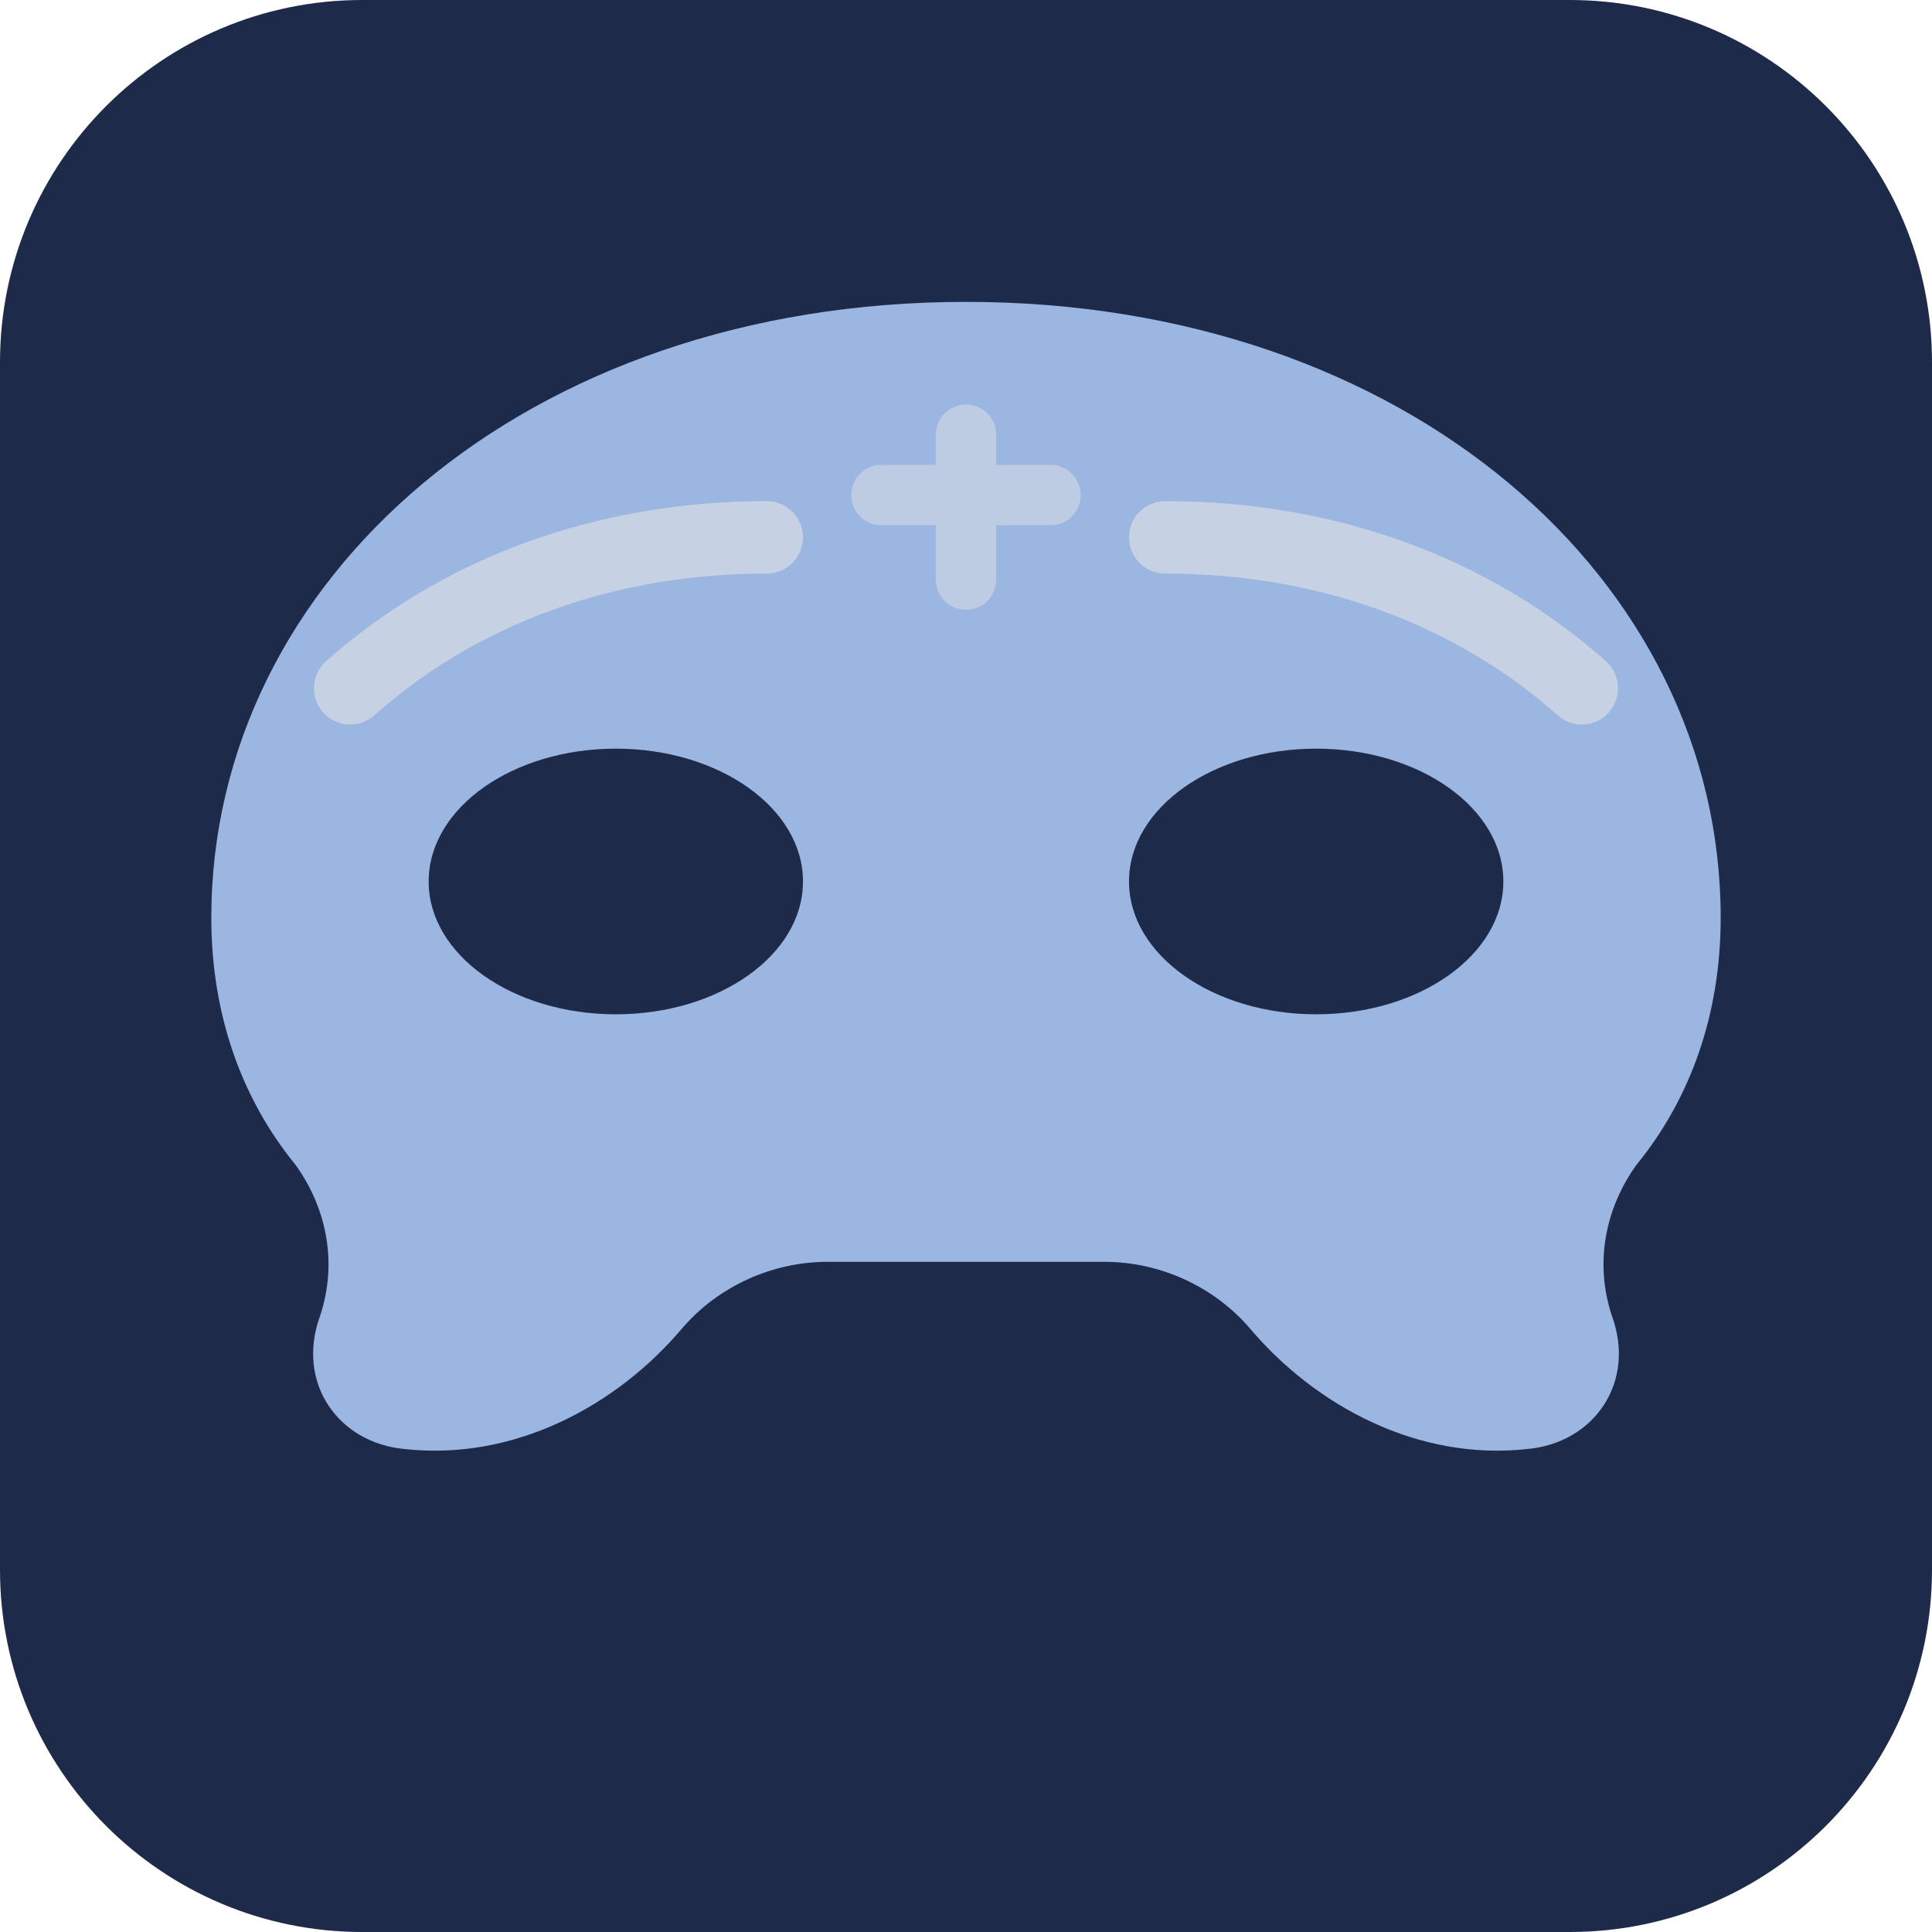
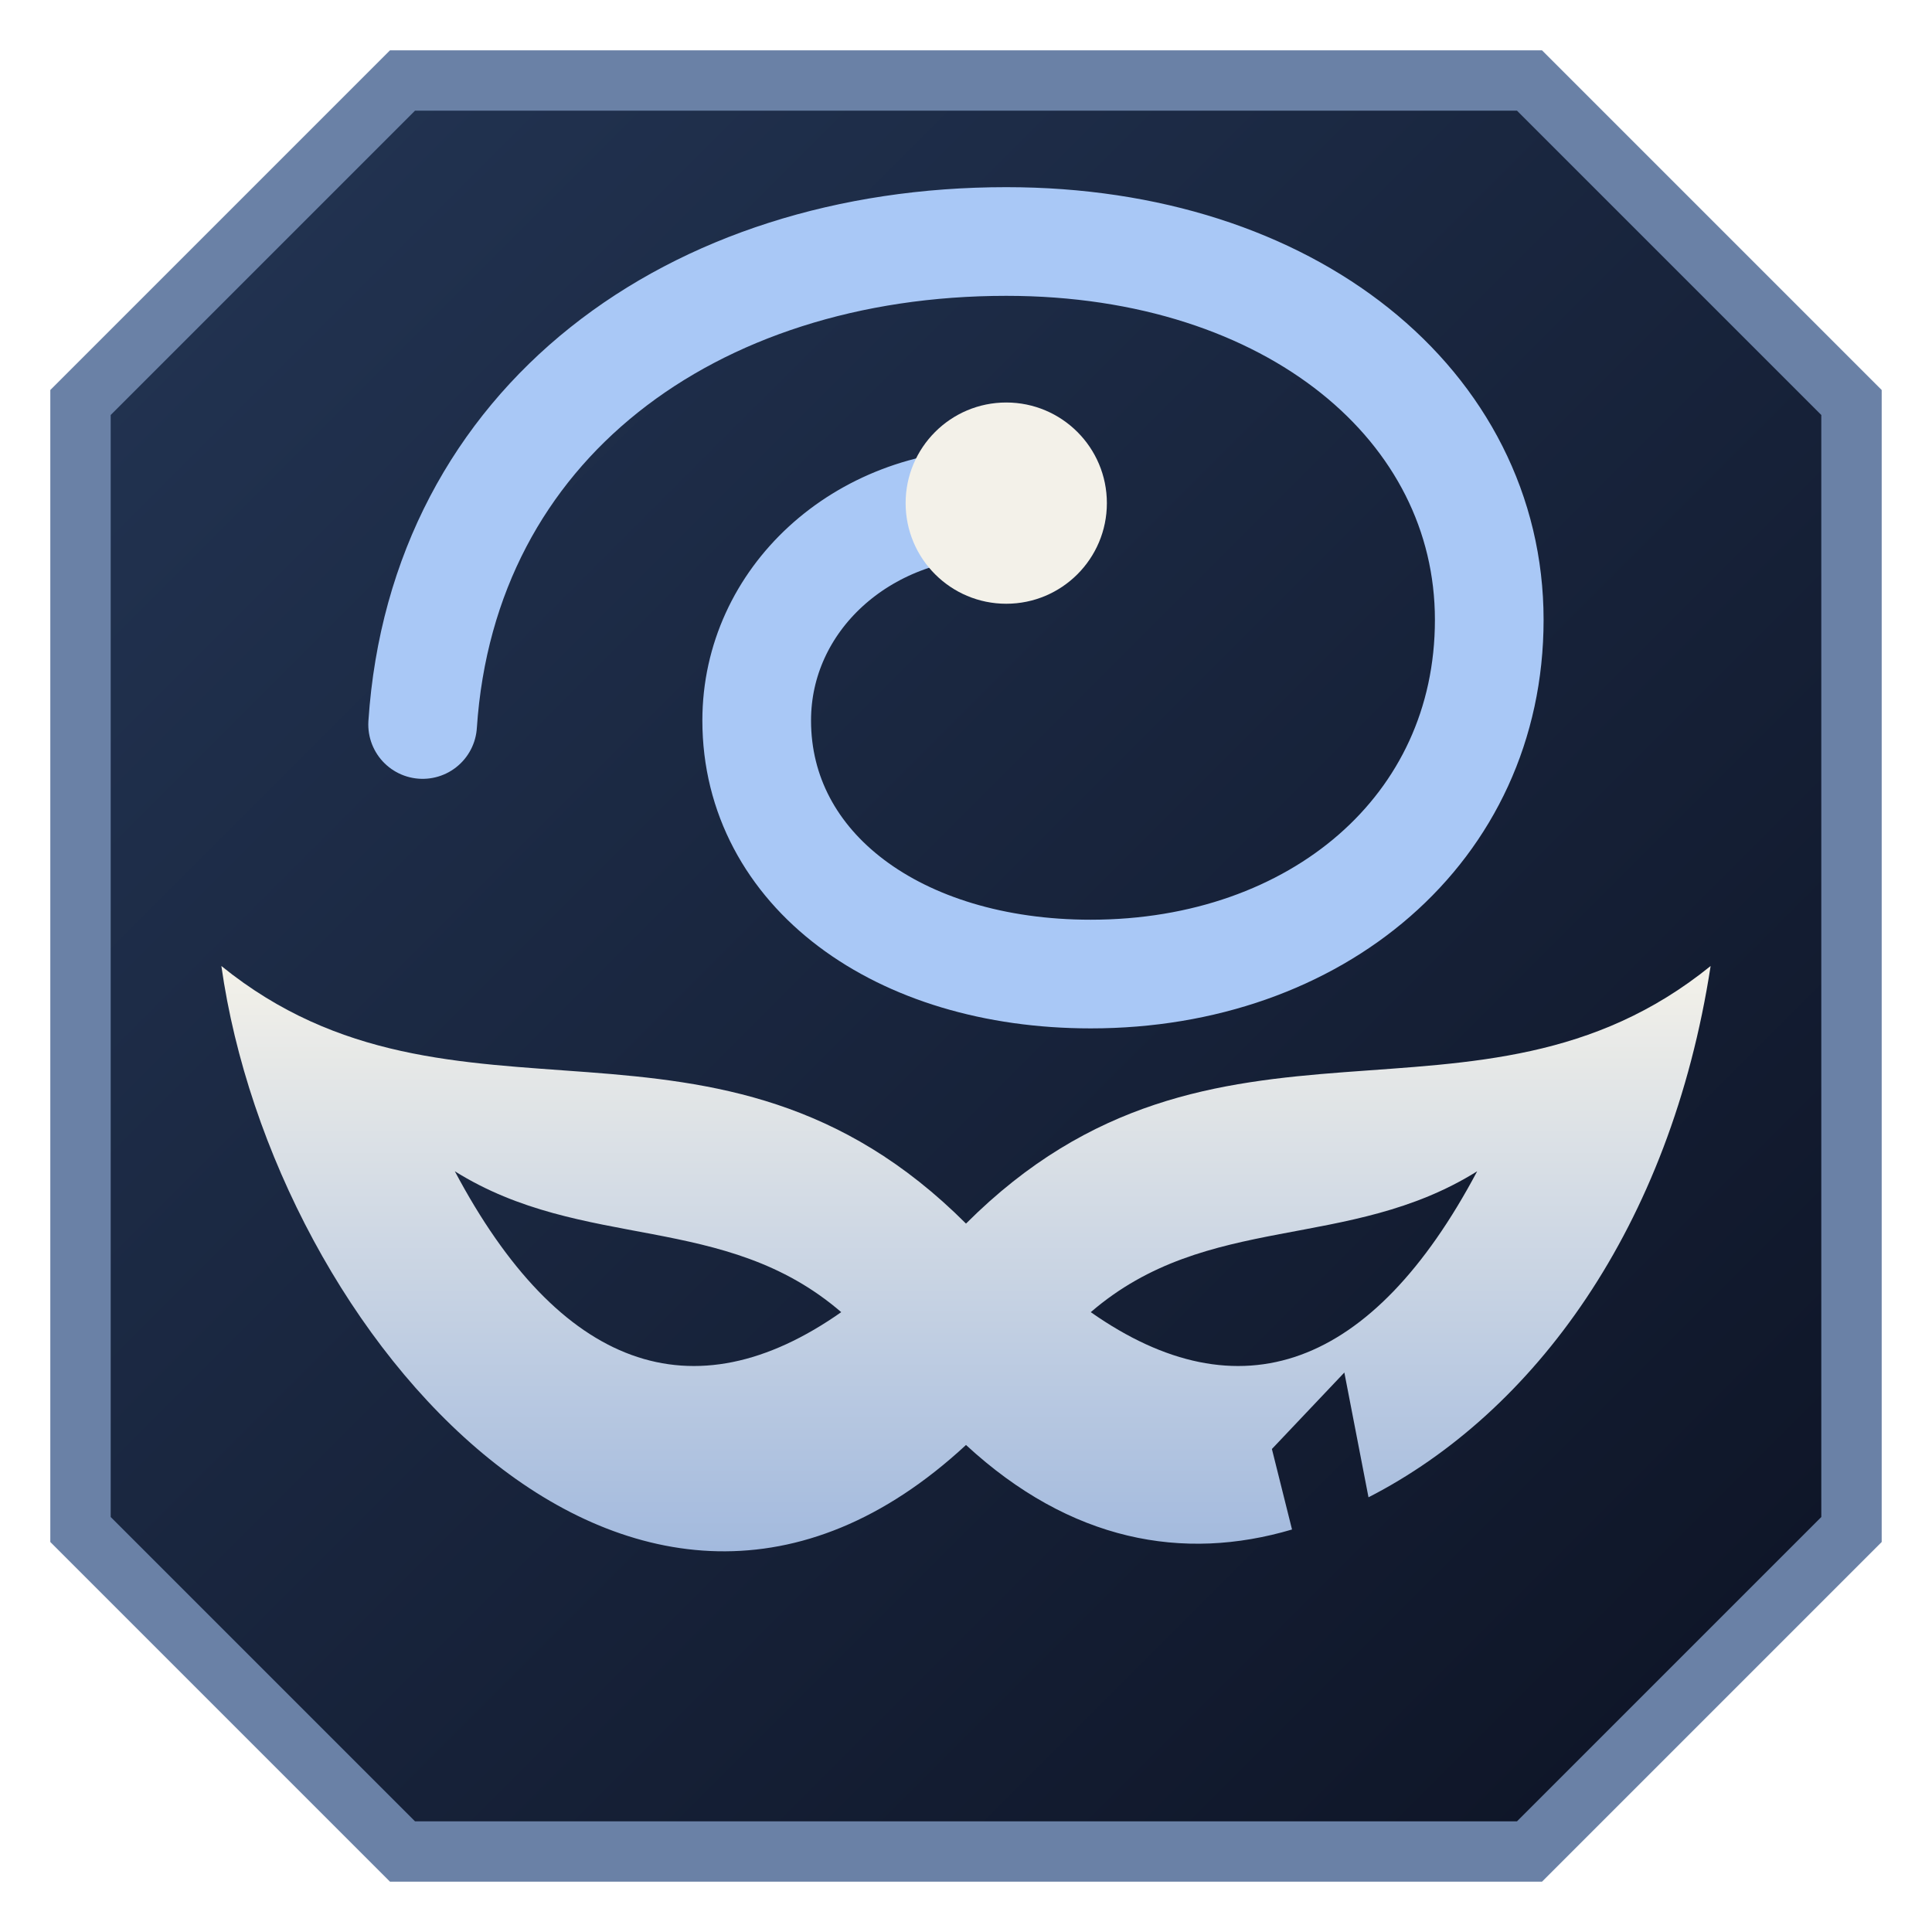
- <svg xmlns="http://www.w3.org/2000/svg" viewBox="0 0 32 32" fill="none">
-   <rect width="32" height="32" rx="6" fill="#1e2a4a" />
-   <path d="M3.5 15.2c0-5.6 5.2-10.2 12.5-10.2s12.5 4.6 12.5 10.2c0 1.6-.5 3-1.4 4.1-.5.7-.7 1.6-.4 2.5.4 1.1-.3 2.1-1.4 2.2-1.8.2-3.5-.7-4.6-2-.6-.7-1.5-1.1-2.4-1.1h-4.6c-.9 0-1.8.4-2.4 1.1-1.1 1.3-2.8 2.2-4.6 2-1.1-.1-1.8-1.1-1.4-2.2.3-.9.1-1.8-.4-2.5-.9-1.1-1.4-2.5-1.4-4.1Z" fill="#9bb6e0" />
-   <ellipse cx="10.2" cy="14.6" rx="3.1" ry="2.2" fill="#1e2a4a" />
-   <ellipse cx="21.8" cy="14.6" rx="3.1" ry="2.2" fill="#1e2a4a" />
-   <path d="M5.8 11.4c1.8-1.6 4.2-2.5 6.9-2.5M26.2 11.4c-1.8-1.6-4.2-2.5-6.9-2.5" stroke="#f2efe8" stroke-opacity=".5" stroke-width="1.2" stroke-linecap="round" />
-   <path d="M16 7.2v2.4M14.6 8.2h2.8" stroke="#f2efe8" stroke-opacity=".4" stroke-width="1" stroke-linecap="round" />
+ <svg xmlns="http://www.w3.org/2000/svg" viewBox="0 0 48 48">
+   <defs>
+     <linearGradient id="glass" x2="1" y2="1">
+       <stop stop-color="#233554" />
+       <stop offset="1" stop-color="#0d1324" />
+     </linearGradient>
+     <linearGradient id="silver" x2="0" y2="1">
+       <stop stop-color="#f3f1e9" />
+       <stop offset="1" stop-color="#a3bade" />
+     </linearGradient>
+   </defs>
+   <path d="M10 2h28l8 8v28l-8 8H10l-8-8V10Z" fill="url(#glass)" stroke="#6a81a6" stroke-width="1.5" />
+   <path d="M10.5 18C11 10.5 17.2 6 25 6c7.1 0 12 4.1 12 9.4 0 5.2-4.3 8.8-9.9 8.8-4.8 0-8.3-2.6-8.3-6.3 0-3 2.6-5.4 5.9-5.4" fill="none" stroke="#a9c8f6" stroke-width="2.7" stroke-linecap="round" />
+   <circle cx="25" cy="12.5" r="2.5" fill="#f3f1e9" />
+   <path d="M5.5 24c5.8 4.7 12.3.2 18.5 6.4 6.2-6.2 12.7-1.7 18.5-6.4        -1 6.5-4.4 11.1-8.5 13.2l-.6-3.1-1.8 1.9.5 2c-2.7.8-5.5.3-8.1-2.1        -8.2 7.6-17.2-2.7-18.5-11.9Z        M11.3 29.1c2.6 4.9 5.9 6.1 9.6 3.5-2.9-2.5-6.4-1.5-9.6-3.5Z        M36.7 29.1c-3.2 2-6.7 1-9.6 3.5 3.7 2.6 7 1.4 9.6-3.5Z" fill="url(#silver)" fill-rule="evenodd" />
</svg>
